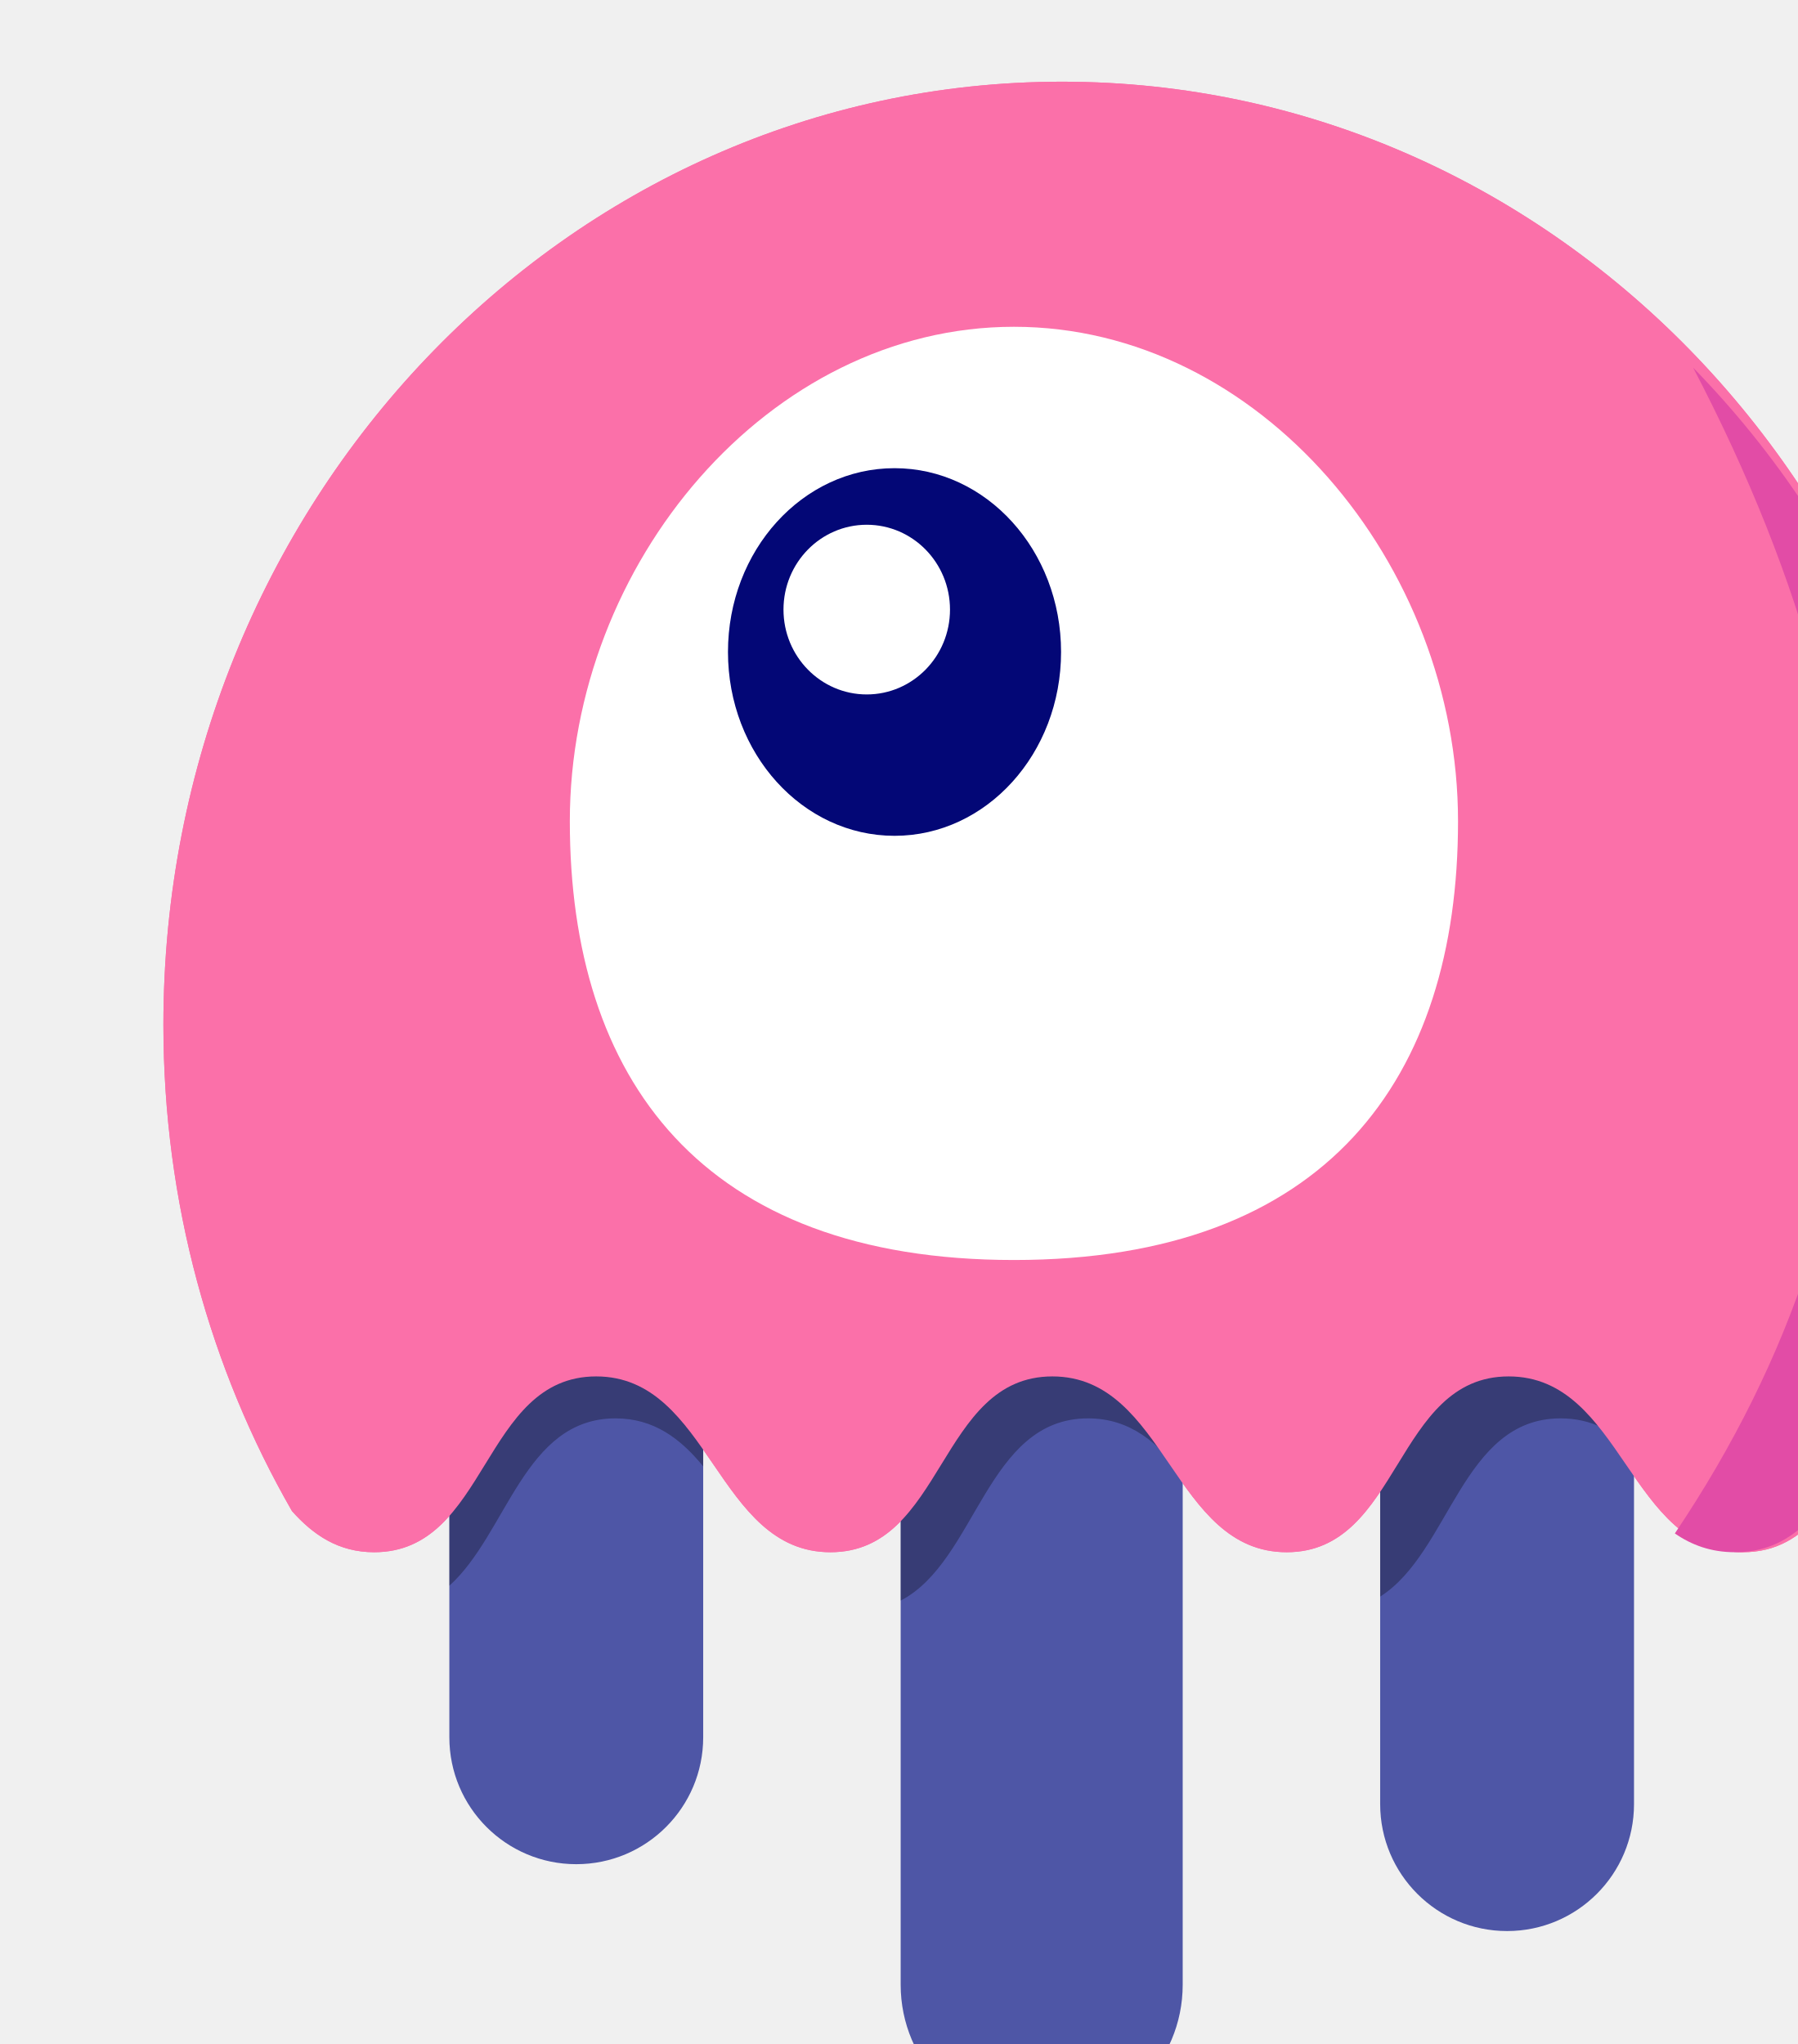
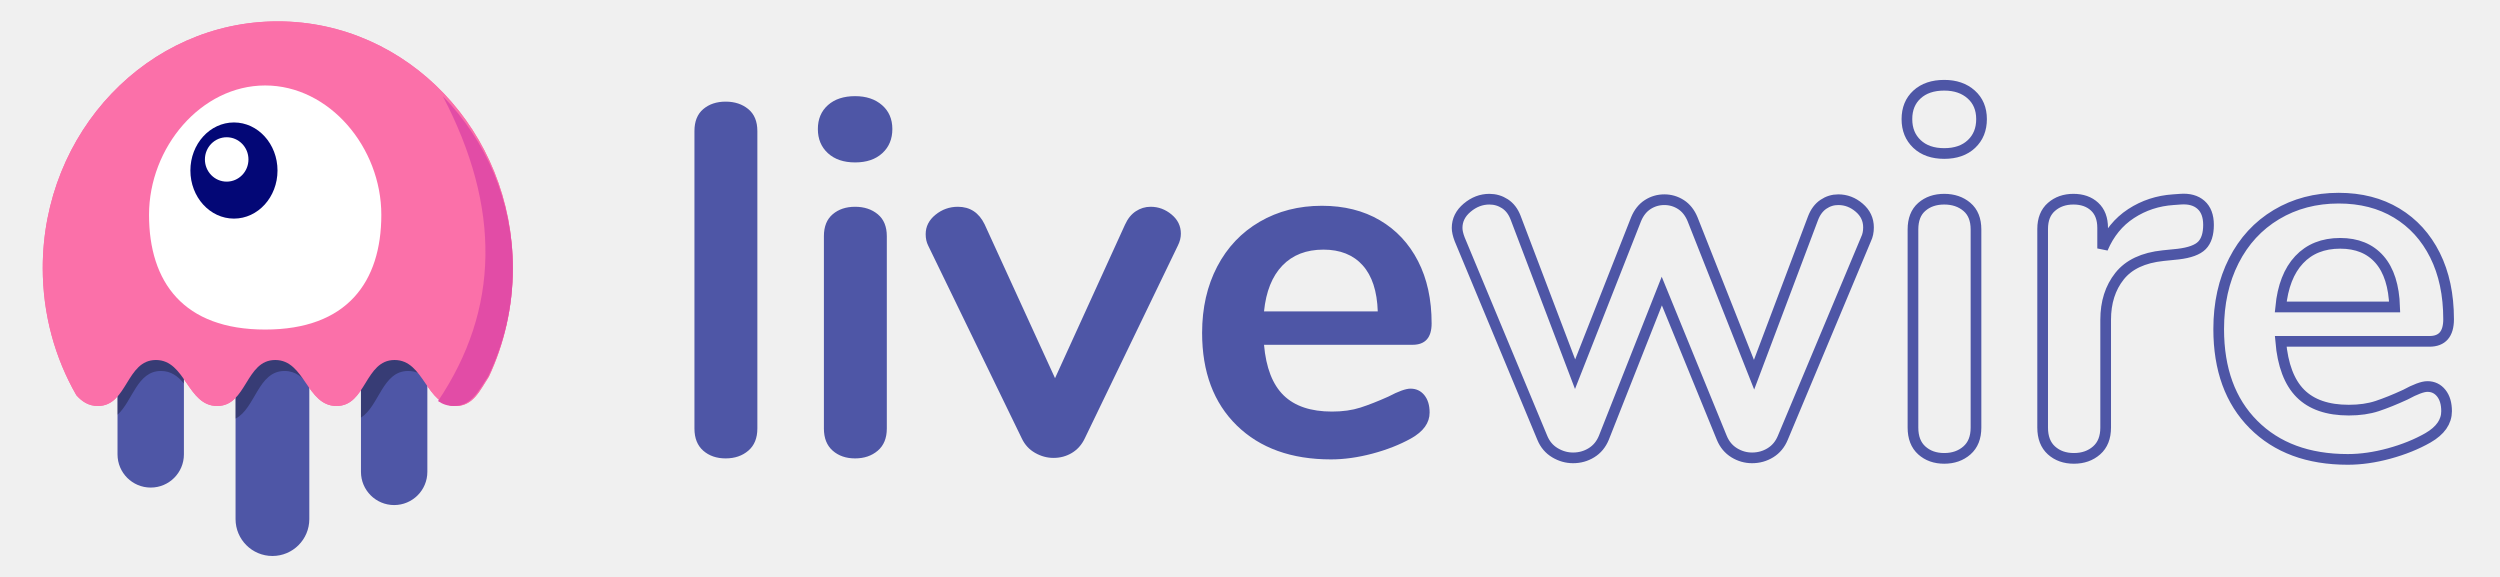
- <svg xmlns="http://www.w3.org/2000/svg" xmlns:xlink="http://www.w3.org/1999/xlink" version="1.1">
+ <svg xmlns="http://www.w3.org/2000/svg" xmlns:xlink="http://www.w3.org/1999/xlink" viewBox="0 0 234 54" version="1.1">
  <defs>
    <path d="M6.214,3.968 L6.214,13.53 C6.214,15.246 4.823,16.637 3.107,16.637 C1.391,16.637 -2.95438243e-14,15.246 -2.97539771e-14,13.53 L-2.9041947e-14,1.986 C0.58,0.922 1.242,1.12585387e-13 2.437,1.0658141e-13 C4.381,1.0658141e-13 5.06,2.442 6.214,3.968 Z M17.952,4.466 L17.952,19.588 C17.952,21.494 16.407,23.04 14.5,23.04 C12.593,23.04 11.048,21.494 11.048,19.588 L11.048,2.473 C11.698,1.219 12.368,1.0658141e-13 13.742,1.0658141e-13 C15.916,1.0658141e-13 16.508,3.056 17.952,4.466 Z M29,4.188 L29,15.166 C29,16.882 27.609,18.274 25.893,18.274 C24.177,18.274 22.786,16.882 22.786,15.166 L22.786,1.673 C23.327,0.747 23.971,1.0658141e-13 25.046,1.0658141e-13 C27.087,1.0658141e-13 27.734,2.692 29,4.188 Z" id="path-100" />
    <path d="M6.214,6.898 C5.663,6.224 5.011,5.723 4.067,5.723 C1.826,5.723 1.415,8.547 1.66533454e-15,9.82 L4.4408921e-16,-2.361 C2.33936437e-16,-4.077 1.391,-5.468 3.107,-5.468 C4.823,-5.468 6.214,-4.077 6.214,-2.361 L6.214,6.898 Z M17.952,7.116 C17.365,6.334 16.677,5.723 15.635,5.723 C13.142,5.723 12.913,9.218 11.048,10.184 L11.048,4.798 C11.048,2.891 12.593,1.345 14.5,1.345 C16.407,1.345 17.952,2.891 17.952,4.798 L17.952,7.116 Z M29,6.512 C28.522,6.041 27.955,5.723 27.202,5.723 C24.788,5.723 24.498,9.003 22.786,10.086 L22.786,-0.847 C22.786,-2.563 24.177,-3.954 25.893,-3.954 C27.609,-3.954 29,-2.563 29,-0.847 L29,6.512 Z" id="path-300" />
  </defs>
  <g id="Page-1" stroke="none" stroke-width="1" fill="none" fill-rule="evenodd">
    <g id="10.5″-iPad-Pro-Copy-6" transform="translate(-116, -134)">
      <g id="Group-3" transform="translate(115, 136)">
-         <g id="Jelly" style="transform: translateY(2.404%);">
+         <g id="Livewire" transform="translate(65.535, 5.881)" fill-rule="nonzero">
+           <path d="M3.386,35.026 C2.538,35.026 1.839,34.785 1.289,34.303 C0.74,33.821 0.465,33.129 0.465,32.227 L0.465,4.384 C0.465,3.482 0.74,2.798 1.289,2.332 C1.839,1.865 2.538,1.632 3.386,1.632 C4.234,1.632 4.941,1.865 5.506,2.332 C6.071,2.798 6.354,3.482 6.354,4.384 L6.354,32.227 C6.354,33.129 6.071,33.821 5.506,34.303 C4.941,34.785 4.234,35.026 3.386,35.026 Z M15.503,35.026 C14.655,35.026 13.956,34.785 13.407,34.303 C12.857,33.821 12.582,33.129 12.582,32.227 L12.582,14.225 C12.582,13.323 12.857,12.639 13.407,12.172 C13.956,11.706 14.655,11.473 15.503,11.473 C16.351,11.473 17.058,11.706 17.623,12.172 C18.188,12.639 18.471,13.323 18.471,14.225 L18.471,32.227 C18.471,33.129 18.188,33.821 17.623,34.303 C17.058,34.785 16.351,35.026 15.503,35.026 Z M15.503,7.322 C14.435,7.322 13.587,7.034 12.959,6.459 C12.331,5.884 12.017,5.13 12.017,4.197 C12.017,3.264 12.331,2.518 12.959,1.959 C13.587,1.399 14.435,1.119 15.503,1.119 C16.54,1.119 17.38,1.399 18.024,1.959 C18.667,2.518 18.989,3.264 18.989,4.197 C18.989,5.13 18.675,5.884 18.047,6.459 C17.419,7.034 16.571,7.322 15.503,7.322 Z M40.764,13.152 C41.016,12.592 41.353,12.172 41.777,11.893 C42.201,11.613 42.665,11.473 43.167,11.473 C43.89,11.473 44.541,11.714 45.122,12.196 C45.703,12.678 45.994,13.276 45.994,13.991 C45.994,14.365 45.9,14.738 45.711,15.111 L36.996,33.16 C36.713,33.751 36.312,34.202 35.794,34.513 C35.276,34.824 34.703,34.979 34.075,34.979 C33.478,34.979 32.905,34.824 32.355,34.513 C31.805,34.202 31.389,33.751 31.107,33.16 L22.344,15.111 C22.187,14.8 22.108,14.442 22.108,14.038 C22.108,13.323 22.414,12.717 23.027,12.219 C23.639,11.722 24.338,11.473 25.123,11.473 C26.254,11.473 27.086,12.017 27.62,13.105 L34.216,27.517 L40.764,13.152 Z M67.486,28.496 C68.02,28.496 68.452,28.698 68.782,29.103 C69.112,29.507 69.277,30.051 69.277,30.735 C69.277,31.699 68.696,32.507 67.533,33.16 C66.466,33.751 65.256,34.225 63.906,34.583 C62.555,34.94 61.268,35.119 60.043,35.119 C56.336,35.119 53.4,34.062 51.233,31.948 C49.066,29.833 47.982,26.942 47.982,23.273 C47.982,20.941 48.453,18.873 49.395,17.07 C50.338,15.266 51.665,13.867 53.376,12.872 C55.088,11.877 57.027,11.38 59.195,11.38 C61.268,11.38 63.073,11.83 64.612,12.732 C66.151,13.634 67.345,14.909 68.193,16.557 C69.041,18.205 69.465,20.148 69.465,22.386 C69.465,23.723 68.868,24.392 67.675,24.392 L53.777,24.392 C53.965,26.537 54.578,28.115 55.614,29.126 C56.651,30.136 58.158,30.642 60.137,30.642 C61.142,30.642 62.029,30.517 62.799,30.269 C63.568,30.02 64.44,29.678 65.413,29.242 C66.356,28.745 67.047,28.496 67.486,28.496 Z M59.336,15.484 C57.734,15.484 56.454,15.981 55.496,16.976 C54.538,17.971 53.965,19.402 53.777,21.267 L64.424,21.267 C64.361,19.37 63.89,17.932 63.011,16.953 C62.131,15.974 60.906,15.484 59.336,15.484 Z" id="Combined-Shape" fill="#4E56A6" />
+           <path d="M105.166,12.54 C105.387,11.964 105.709,11.532 106.134,11.243 C106.559,10.955 107.023,10.811 107.526,10.811 C108.25,10.811 108.902,11.059 109.484,11.556 C110.066,12.052 110.357,12.669 110.357,13.405 C110.357,13.821 110.279,14.19 110.121,14.51 L102.335,33.101 C102.083,33.71 101.698,34.174 101.179,34.494 C100.66,34.815 100.086,34.975 99.457,34.975 C98.859,34.975 98.3,34.815 97.781,34.494 C97.262,34.174 96.877,33.71 96.625,33.101 L91.01,19.362 L85.583,33.101 C85.331,33.71 84.946,34.174 84.427,34.494 C83.908,34.815 83.333,34.975 82.704,34.975 C82.106,34.975 81.54,34.815 81.005,34.494 C80.471,34.174 80.077,33.71 79.826,33.101 L72.087,14.51 C71.929,14.094 71.851,13.741 71.851,13.453 C71.851,12.717 72.165,12.084 72.794,11.556 C73.424,11.027 74.116,10.763 74.871,10.763 C75.406,10.763 75.893,10.907 76.334,11.195 C76.774,11.484 77.104,11.916 77.325,12.492 L82.893,27.144 L88.603,12.637 C88.855,12.028 89.216,11.572 89.688,11.267 C90.16,10.963 90.679,10.811 91.246,10.811 C91.812,10.811 92.331,10.963 92.803,11.267 C93.275,11.572 93.636,12.028 93.888,12.637 L99.645,27.192 L105.166,12.54 Z M117.445,35.023 C116.596,35.023 115.896,34.775 115.345,34.278 C114.795,33.782 114.519,33.069 114.519,32.141 L114.519,13.597 C114.519,12.669 114.795,11.964 115.345,11.484 C115.896,11.003 116.596,10.763 117.445,10.763 C118.295,10.763 119.002,11.003 119.569,11.484 C120.135,11.964 120.418,12.669 120.418,13.597 L120.418,32.141 C120.418,33.069 120.135,33.782 119.569,34.278 C119.002,34.775 118.295,35.023 117.445,35.023 Z M117.445,6.487 C116.376,6.487 115.526,6.191 114.897,5.599 C114.268,5.006 113.953,4.23 113.953,3.269 C113.953,2.308 114.268,1.539 114.897,0.963 C115.526,0.386 116.376,0.098 117.445,0.098 C118.483,0.098 119.325,0.386 119.97,0.963 C120.615,1.539 120.937,2.308 120.937,3.269 C120.937,4.23 120.623,5.006 119.993,5.599 C119.364,6.191 118.515,6.487 117.445,6.487 Z M139.539,10.763 C140.357,10.699 141.002,10.875 141.474,11.291 C141.946,11.708 142.182,12.332 142.182,13.165 C142.182,14.03 141.978,14.67 141.569,15.087 C141.16,15.503 140.42,15.775 139.351,15.903 L137.935,16.047 C136.079,16.239 134.718,16.88 133.853,17.969 C132.988,19.058 132.555,20.419 132.555,22.052 L132.555,32.141 C132.555,33.069 132.272,33.782 131.706,34.278 C131.14,34.775 130.432,35.023 129.582,35.023 C128.733,35.023 128.033,34.775 127.482,34.278 C126.932,33.782 126.657,33.069 126.657,32.141 L126.657,13.549 C126.657,12.653 126.932,11.964 127.482,11.484 C128.033,11.003 128.717,10.763 129.535,10.763 C130.353,10.763 131.014,10.995 131.517,11.46 C132.021,11.924 132.272,12.588 132.272,13.453 L132.272,15.375 C132.87,13.966 133.759,12.877 134.938,12.108 C136.118,11.339 137.432,10.907 138.879,10.811 L139.539,10.763 Z M162.672,28.297 C163.207,28.297 163.639,28.506 163.97,28.922 C164.3,29.338 164.465,29.899 164.465,30.603 C164.465,31.596 163.883,32.429 162.719,33.101 C161.649,33.71 160.438,34.198 159.085,34.567 C157.733,34.935 156.443,35.119 155.216,35.119 C151.504,35.119 148.562,34.03 146.391,31.852 C144.221,29.675 143.135,26.696 143.135,22.917 C143.135,20.515 143.607,18.385 144.551,16.528 C145.495,14.67 146.824,13.229 148.538,12.204 C150.253,11.179 152.196,10.667 154.366,10.667 C156.443,10.667 158.252,11.131 159.793,12.06 C161.335,12.989 162.53,14.302 163.38,15.999 C164.229,17.697 164.654,19.698 164.654,22.004 C164.654,23.381 164.056,24.07 162.861,24.07 L148.94,24.07 C149.128,26.28 149.742,27.905 150.78,28.946 C151.818,29.987 153.328,30.507 155.31,30.507 C156.317,30.507 157.206,30.379 157.976,30.123 C158.747,29.867 159.62,29.514 160.595,29.066 C161.539,28.554 162.231,28.297 162.672,28.297 Z M154.508,14.894 C152.904,14.894 151.622,15.407 150.662,16.432 C149.702,17.456 149.128,18.93 148.94,20.851 L159.604,20.851 C159.542,18.898 159.07,17.416 158.189,16.408 C157.308,15.399 156.081,14.894 154.508,14.894 Z" id="Combined-Shape-Copy" stroke="#4E56A6" />
+         </g>
+         <g id="Jelly" style="transform: translateY(2.987712%);">
          <path d="M46.761,33.247 C45.945,34.48 45.325,36 43.666,36 C40.875,36 40.724,31.696 37.931,31.696 C35.138,31.696 35.289,36 32.498,36 C29.706,36 29.555,31.696 26.762,31.696 C23.969,31.696 24.12,36 21.329,36 C18.537,36 18.386,31.696 15.594,31.696 C12.801,31.696 12.951,36 10.16,36 C9.283,36 8.666,35.575 8.147,34.992 C6.149,31.516 5,27.442 5,23.087 C5,10.336 14.85,0 27,0 C39.15,0 49,10.336 49,23.087 C49,26.733 48.195,30.181 46.761,33.247 Z" id="Body-Copy-2" fill="#FB70A9" />
          <g id="Legs" transform="translate(12, 27)">
            <mask id="mask-2" fill="white">
              <use xlink:href="#path-100" />
            </mask>
            <use id="Combined-Shape" fill="#4E56A6" xlink:href="#path-100" />
            <mask id="mask-4" fill="white">
              <use xlink:href="#path-300" />
            </mask>
            <use id="Combined-Shape" fill-opacity="0.299" fill="#000000" xlink:href="#path-300" />
          </g>
          <path d="M46.761,33.247 C45.945,34.48 45.325,36 43.666,36 C40.875,36 40.724,31.696 37.931,31.696 C35.138,31.696 35.289,36 32.498,36 C29.706,36 29.555,31.696 26.762,31.696 C23.969,31.696 24.12,36 21.329,36 C18.537,36 18.386,31.696 15.594,31.696 C12.801,31.696 12.951,36 10.16,36 C9.283,36 8.666,35.575 8.147,34.992 C6.149,31.516 5,27.442 5,23.087 C5,10.336 14.85,0 27,0 C39.15,0 49,10.336 49,23.087 C49,26.733 48.195,30.181 46.761,33.247 Z" id="Body-Copy-4" fill="#FB70A9" />
          <path d="M42,35.54 C47.765,26.964 47.914,17.45 42.447,7 C46.499,11.152 49,16.849 49,23.136 C49,26.768 48.165,30.203 46.679,33.257 C45.833,34.486 45.191,36 43.472,36 C42.883,36 42.408,35.823 42,35.54 Z" id="Combined-Shape" fill="#E24CA6" />
          <g id="Eyes-Copy-2" transform="translate(0, 6)">
            <path d="M25.821,22.846 C33.471,22.846 36.692,18.408 36.692,12.105 C36.692,5.802 31.825,0 25.821,0 C19.816,0 14.949,5.802 14.949,12.105 C14.949,18.408 18.17,22.846 25.821,22.846 Z" id="Oval" fill="#FFFFFF" />
            <g id="Pupil" transform="translate(18.82051, 3.461538)">
              <ellipse id="Oval" fill="#030776" cx="4.077" cy="4.5" rx="4.077" ry="4.5" />
              <ellipse id="Oval" fill="#FFFFFF" cx="3.397" cy="3.462" rx="2.038" ry="2.077" />
            </g>
          </g>
        </g>
      </g>
    </g>
  </g>
</svg>
